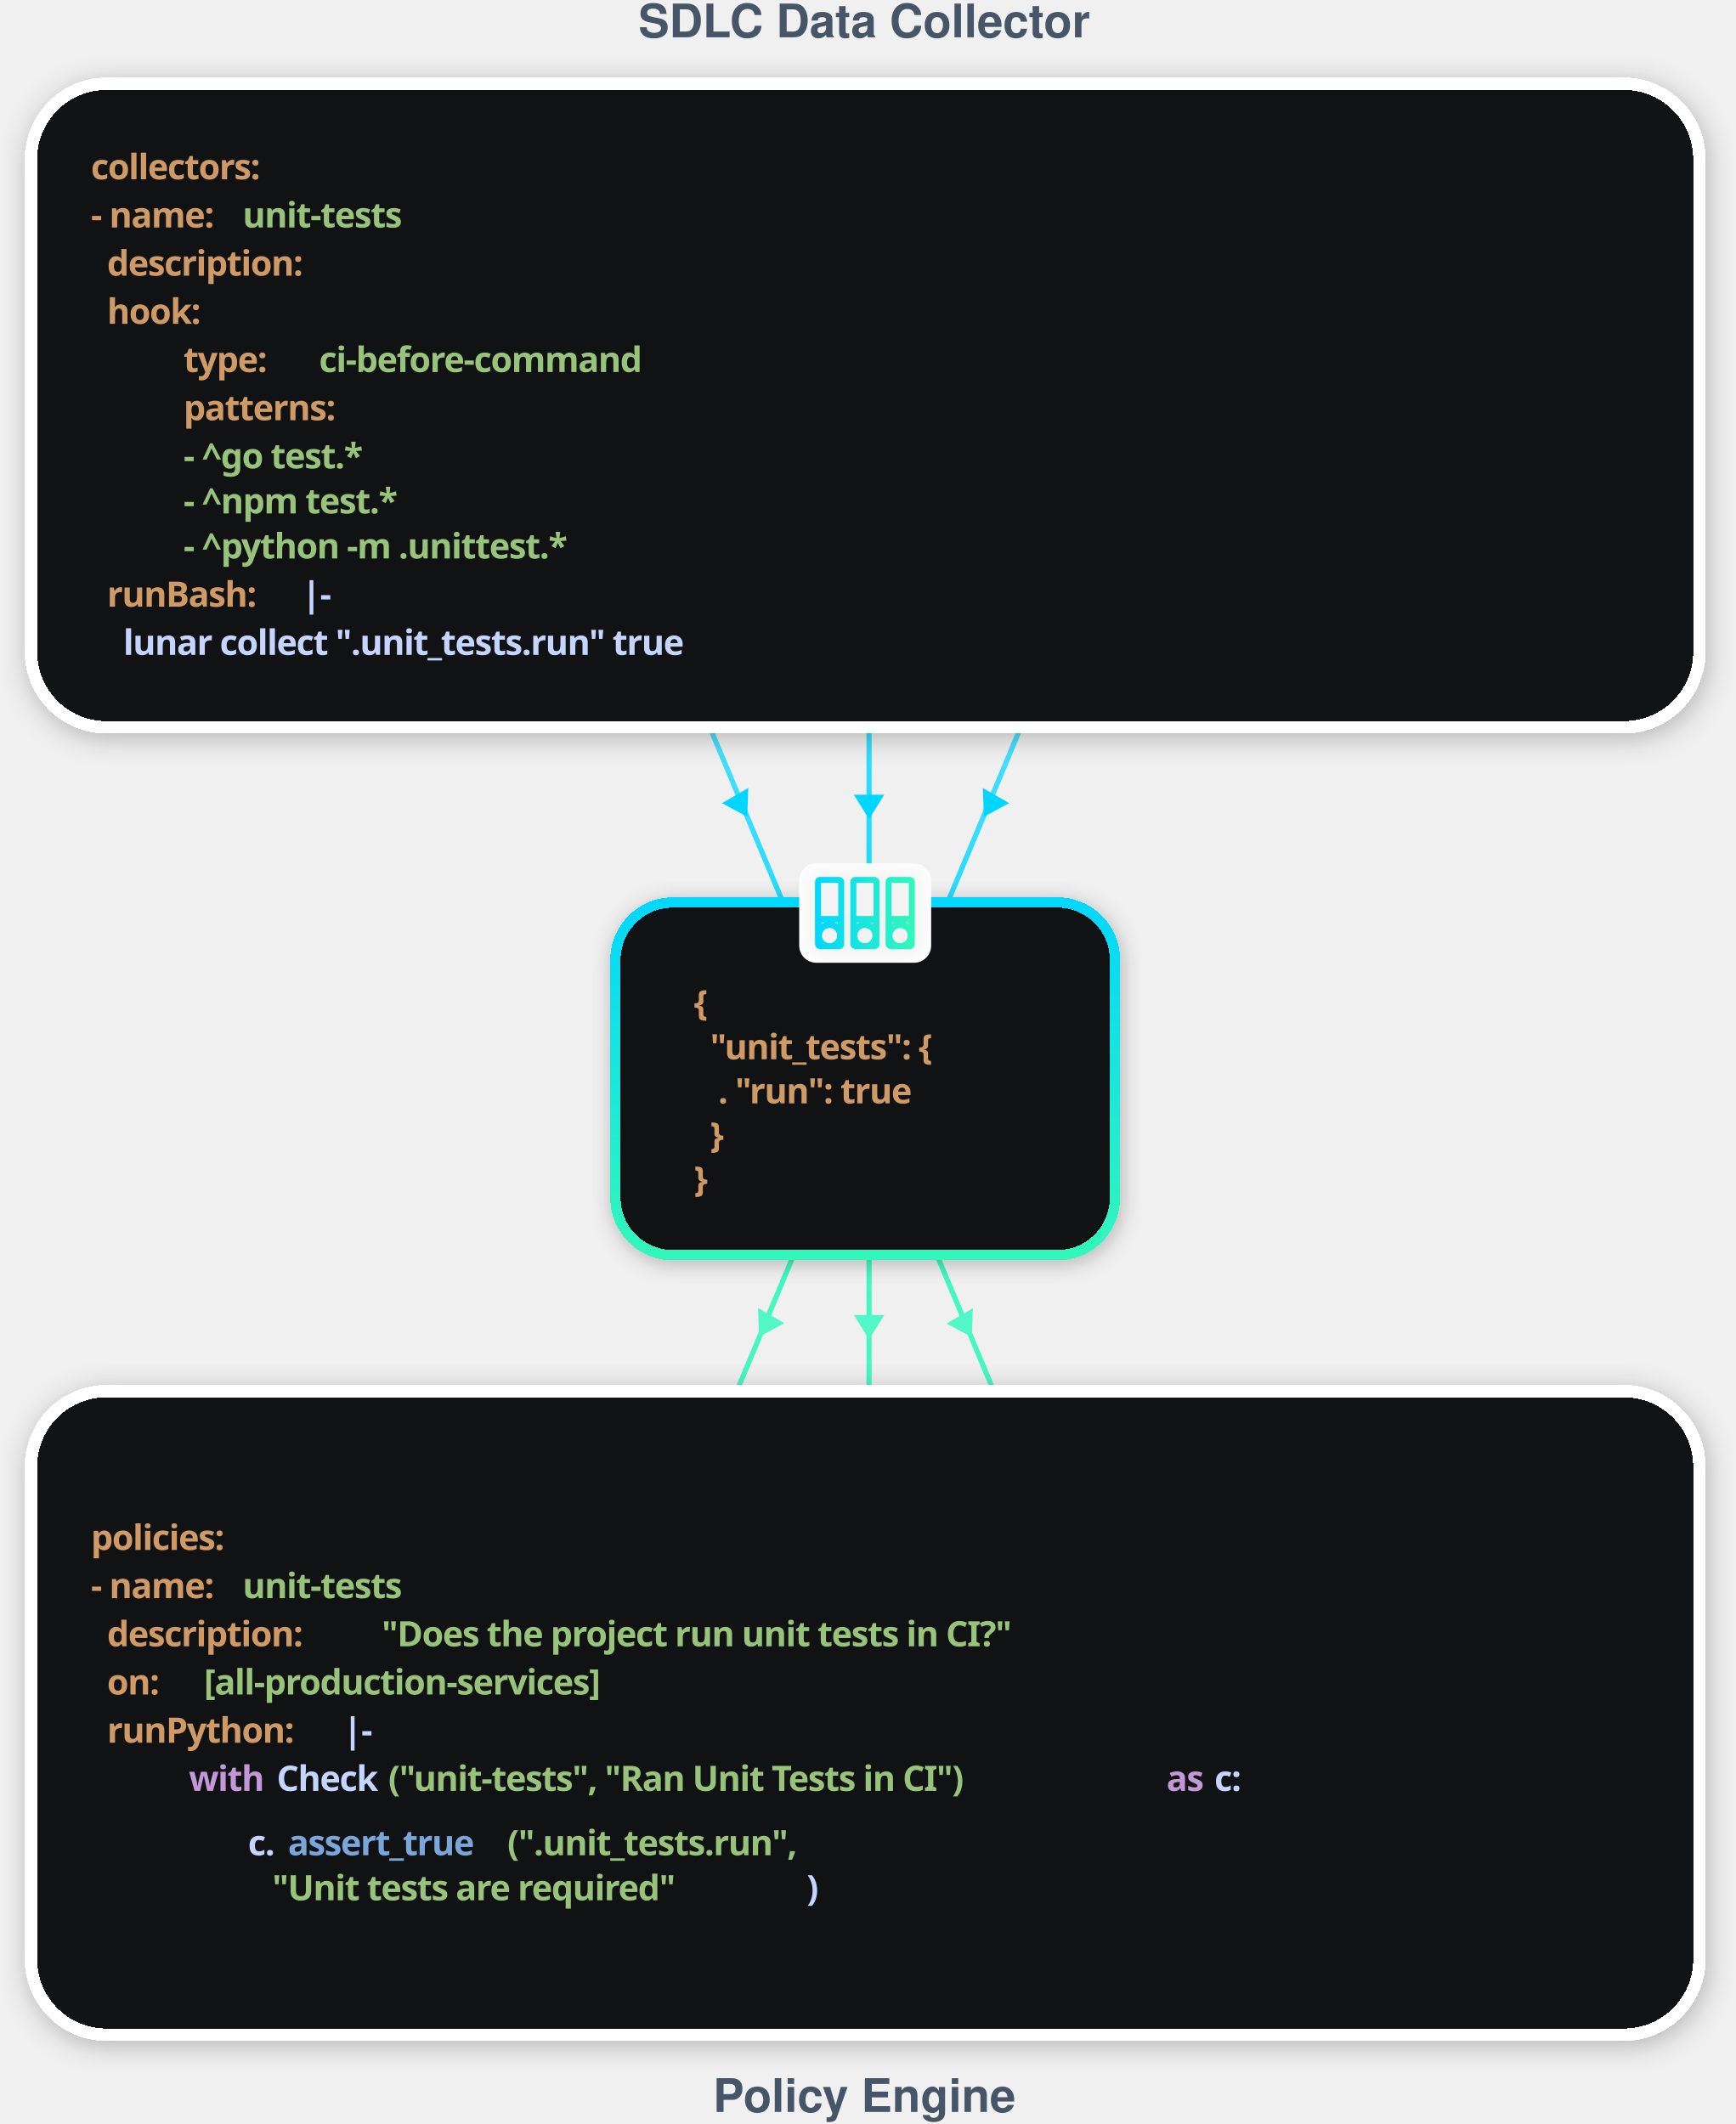
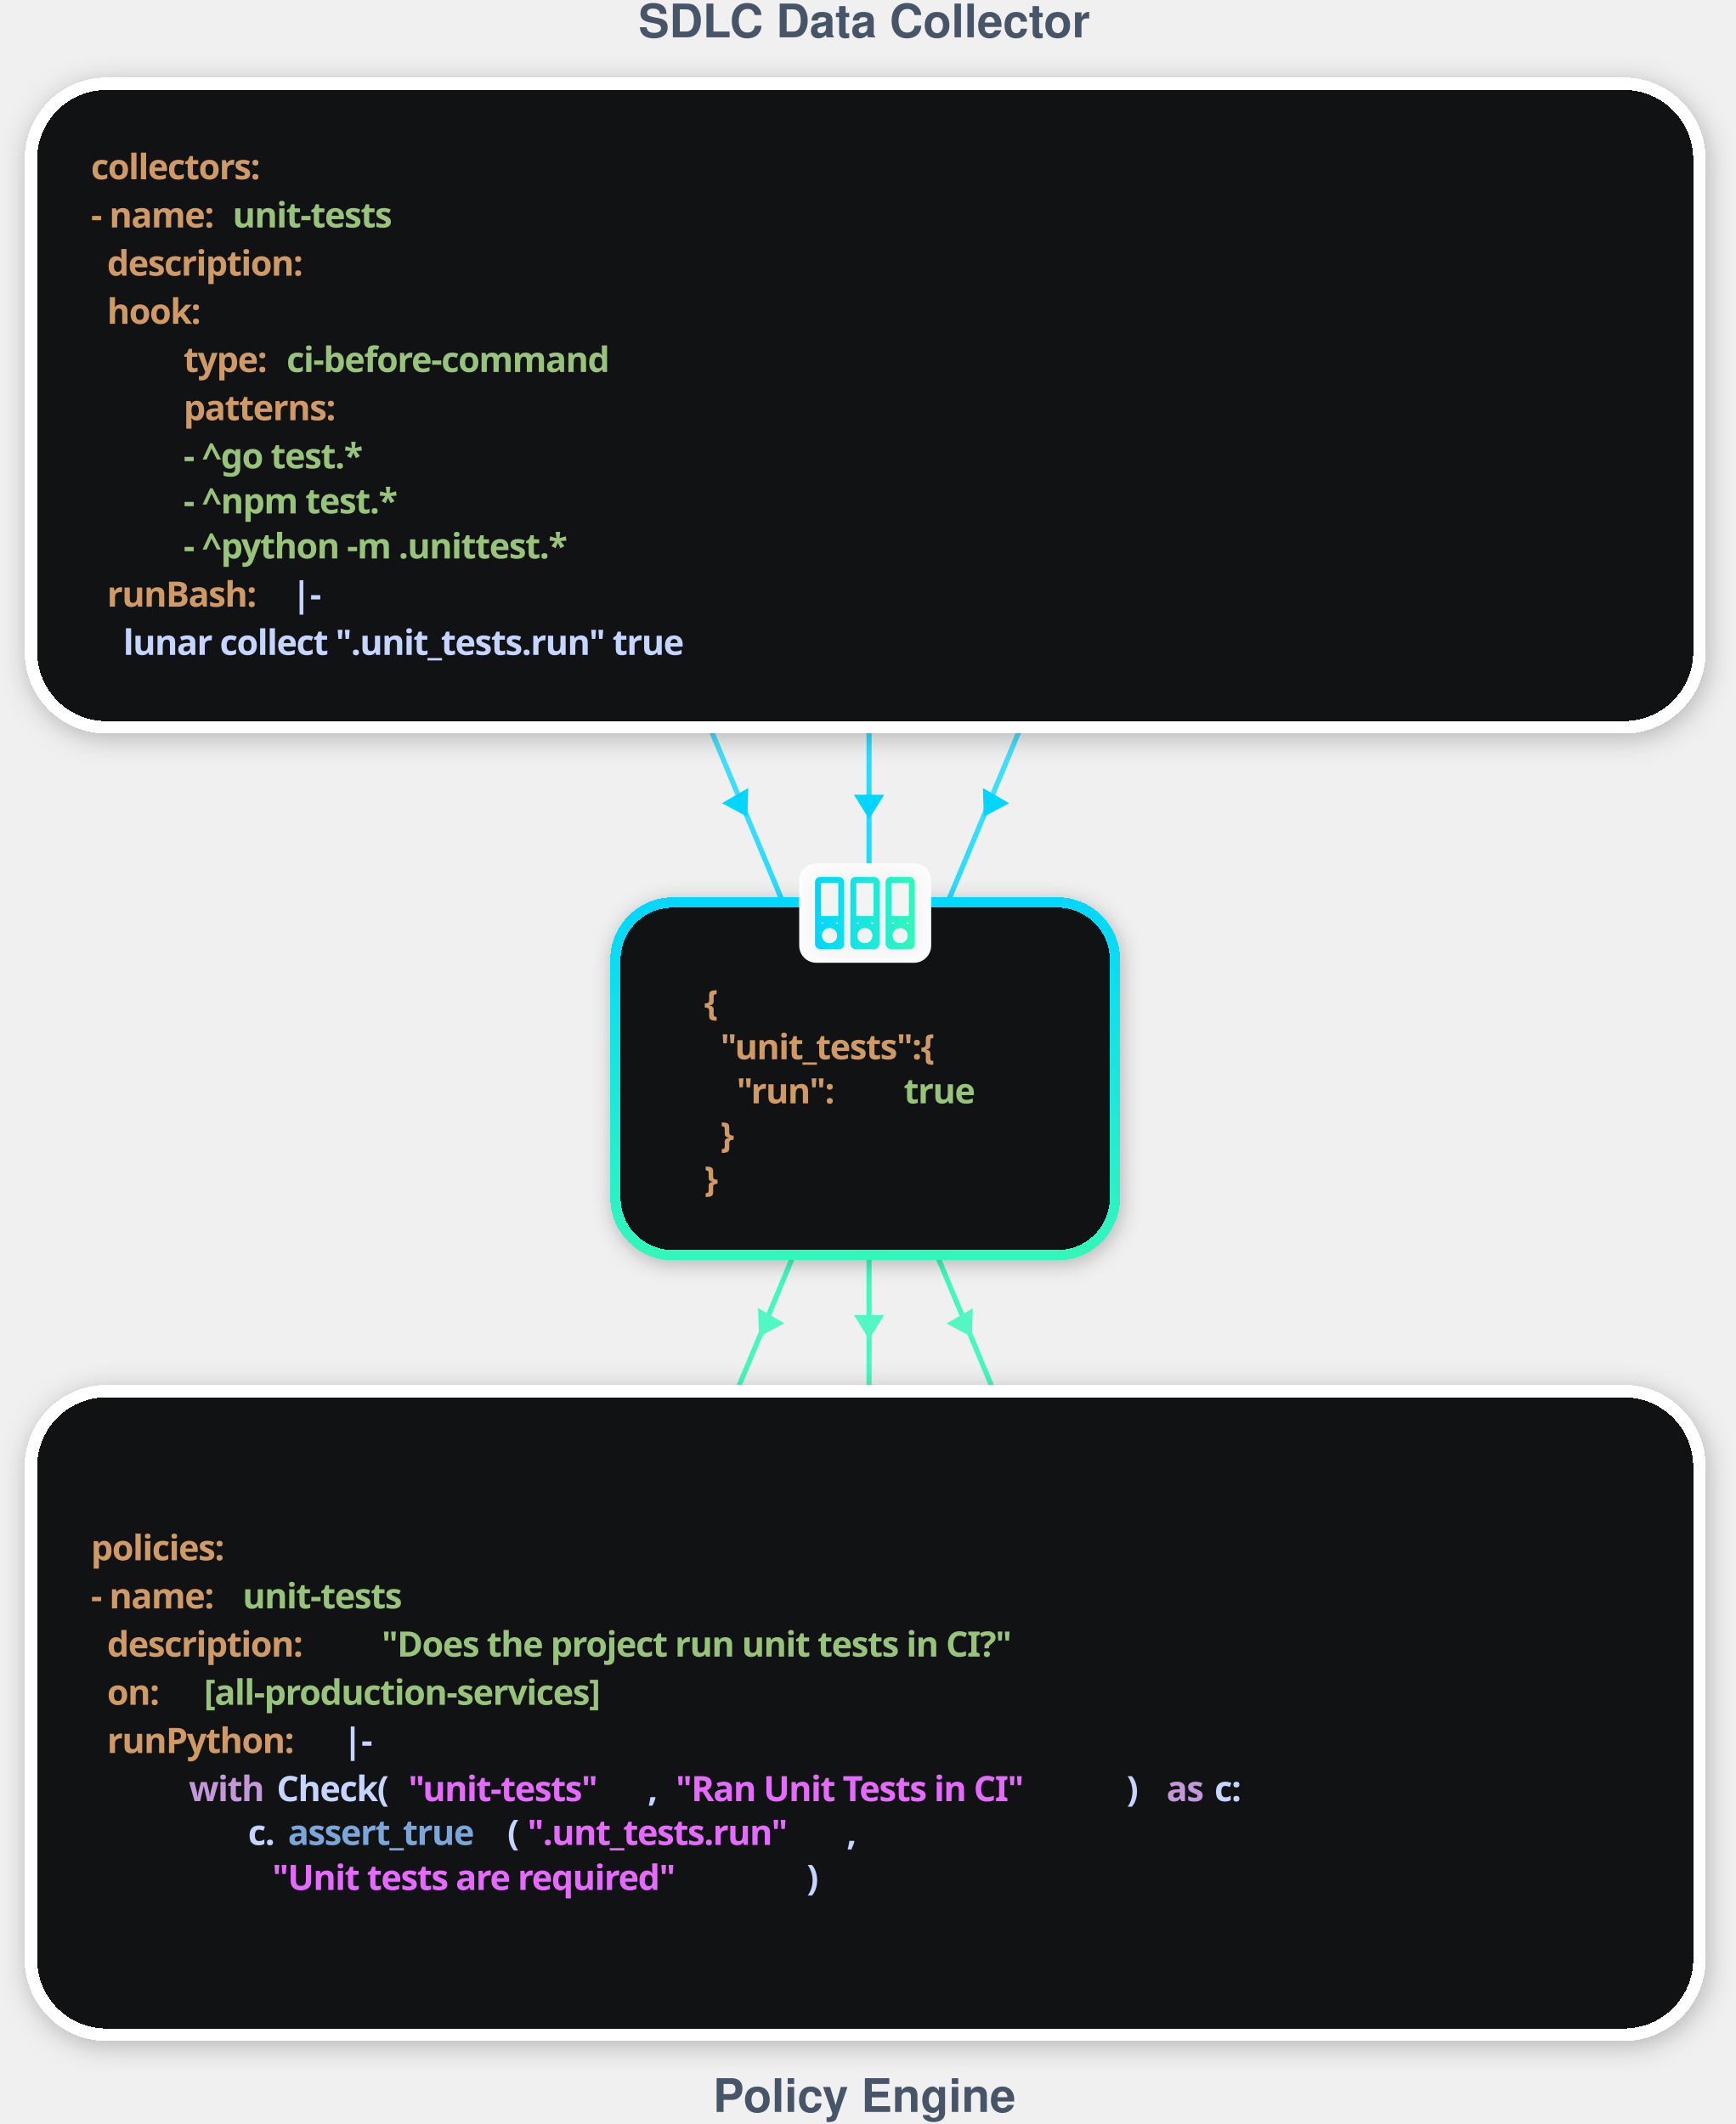
<svg xmlns="http://www.w3.org/2000/svg" width="674" height="825" viewBox="0 0 674 825" fill="none">
  <g clip-path="url(#clip0_6082_7810)">
    <path d="M423.959 -123.037L423.959 204.447C423.959 212.379 422.386 220.232 419.332 227.552L336.334 426.463" stroke="url(#paint0_linear_6082_7810)" stroke-width="2" />
    <path d="M248.126 -122.037L248.126 204.447C248.126 212.379 249.699 220.232 252.753 227.552L335.751 426.463" stroke="url(#paint1_linear_6082_7810)" stroke-width="2" />
    <path d="M337.498 -119.037L337.498 216.463L337.498 429.963" stroke="url(#paint2_linear_6082_7810)" stroke-width="2" />
    <path d="M423.959 973.463L423.959 643.479C423.959 635.547 422.386 627.694 419.332 620.374L336.334 421.463" stroke="url(#paint3_linear_6082_7810)" stroke-width="2" />
    <path d="M248.126 970.463L248.126 643.479C248.126 635.547 249.699 627.694 252.753 620.374L335.751 421.463" stroke="url(#paint4_linear_6082_7810)" stroke-width="2" />
    <path d="M337.498 973.463L337.498 631.463L337.498 417.963" stroke="url(#paint5_linear_6082_7810)" stroke-width="2" />
    <path d="M337.498 318.168L331.595 308.676L343.4 308.676L337.498 318.168Z" fill="#00D6FF" />
    <path d="M382.069 317.239L381.703 306.067L391.927 311.969L382.069 317.239Z" fill="#00D6FF" />
    <path d="M290.221 317.241L290.587 306.069L280.363 311.971L290.221 317.241Z" fill="#00D6FF" />
    <path d="M337.499 520.275L331.596 510.783L343.401 510.783L337.499 520.275Z" fill="#51F8C5" />
    <path d="M377.427 519.345L377.793 508.173L367.569 514.076L377.427 519.345Z" fill="#51F8C5" />
    <path d="M294.756 519.22L294.39 508.048L304.613 513.951L294.756 519.22Z" fill="#51F8C5" />
  </g>
  <text fill="#475569" xml:space="preserve" style="white-space: pre" font-family="Helvetica" font-size="18" font-weight="bold" letter-spacing="0em">
    <tspan x="247.916" y="14.503">SDLC Data Collector</tspan>
  </text>
  <g filter="url(#filter0_d_6082_7810)">
    <rect x="12" y="32.52" width="648" height="250" rx="29.329" fill="#111214" shape-rendering="crispEdges" />
    <rect x="12" y="32.52" width="648" height="250" rx="29.329" stroke="white" stroke-width="4.858" shape-rendering="crispEdges" />
    <text fill="#D09A66" xml:space="preserve" style="white-space: pre" font-family="Source Code Pro" font-size="13.603" font-weight="600" letter-spacing="-0.03em">
      <tspan x="35.32" y="69.632">collectors:</tspan>
    </text>
    <text fill="#D09A66" xml:space="preserve" style="white-space: pre" font-family="Source Code Pro" font-size="13.603" font-weight="600" letter-spacing="-0.03em">
      <tspan x="35.32" y="88.349">- name:</tspan>
    </text>
    <text fill="#98C37A" xml:space="preserve" style="white-space: pre" font-family="Source Code Pro" font-size="13.603" font-weight="600" letter-spacing="-0.03em">
-       <tspan x="94.207" y="88.349">unit-tests</tspan>
+       <tspan x="90.32" y="88.349">unit-tests</tspan>
    </text>
    <text fill="#D09A66" xml:space="preserve" style="white-space: pre" font-family="Source Code Pro" font-size="13.603" font-weight="600" letter-spacing="-0.03em">
      <tspan x="35.32" y="107.066">  description:</tspan>
    </text>
    <text fill="#D09A66" xml:space="preserve" style="white-space: pre" font-family="Source Code Pro" font-size="13.603" font-weight="600" letter-spacing="-0.03em">
      <tspan x="35.32" y="125.782">  hook:</tspan>
    </text>
    <text fill="#D09A66" xml:space="preserve" style="white-space: pre" font-family="Source Code Pro" font-size="13.603" font-weight="600" letter-spacing="-0.03em">
      <tspan x="71.272" y="144.499">type:</tspan>
    </text>
    <text fill="#98C37A" xml:space="preserve" style="white-space: pre" font-family="Source Code Pro" font-size="13.603" font-weight="600" letter-spacing="-0.03em">
-       <tspan x="123.903" y="144.499">ci-before-command</tspan>
+       <tspan x="111.271" y="144.499">ci-before-command</tspan>
    </text>
    <text fill="#D09A66" xml:space="preserve" style="white-space: pre" font-family="Source Code Pro" font-size="13.603" font-weight="600" letter-spacing="-0.03em">
      <tspan x="71.272" y="163.215">patterns:</tspan>
    </text>
    <text fill="#98C37A" xml:space="preserve" style="white-space: pre" font-family="Source Code Pro" font-size="13.603" font-weight="600" letter-spacing="-0.03em">
      <tspan x="71.272" y="181.932">- ^go test.*
</tspan>
      <tspan x="71.272" y="199.422">- ^npm test.*
</tspan>
      <tspan x="71.272" y="216.912">- ^python -m .unittest.*  </tspan>
    </text>
    <text fill="#D09A66" xml:space="preserve" style="white-space: pre" font-family="Source Code Pro" font-size="13.603" font-weight="600" letter-spacing="-0.03em">
      <tspan x="35.32" y="235.649">  runBash:</tspan>
    </text>
    <text fill="#C5D5FF" xml:space="preserve" style="white-space: pre" font-family="Source Code Pro" font-size="13.603" font-weight="600" letter-spacing="-0.03em">
-       <tspan x="117.21" y="235.649">|-</tspan>
+       <tspan x="113.32" y="235.649">|-</tspan>
    </text>
    <text fill="#C5D5FF" xml:space="preserve" style="white-space: pre" font-family="Source Code Pro" font-size="13.603" font-weight="600" letter-spacing="-0.03em">
      <tspan x="35.32" y="254.366">    lunar collect ".unit_tests.run" true</tspan>
    </text>
  </g>
  <g filter="url(#filter1_d_6082_7810)">
    <rect x="239" y="350.527" width="194" height="137" rx="22.331" fill="#111214" shape-rendering="crispEdges" />
    <rect x="239" y="350.527" width="194" height="137" rx="22.331" stroke="url(#paint6_linear_6082_7810)" stroke-width="4" shape-rendering="crispEdges" />
    <text fill="#D09A66" xml:space="preserve" style="white-space: pre" font-family="Source Code Pro" font-size="13.6" font-weight="600" letter-spacing="-0.03em">
-       <tspan x="269.5" y="394.321">{</tspan>
-     </text>
-     <text fill="#D09A66" xml:space="preserve" style="white-space: pre" font-family="Source Code Pro" font-size="13.6" font-weight="600" letter-spacing="-0.03em">
-       <tspan x="269.5" y="411.44">  "unit_tests": {</tspan>
-     </text>
-     <text fill="#D09A66" xml:space="preserve" style="white-space: pre" font-family="Source Code Pro" font-size="13.6" font-weight="600" letter-spacing="-0.03em">
-       <tspan x="269.5" y="428.56">   . "run": true</tspan>
-     </text>
-     <text fill="#D09A66" xml:space="preserve" style="white-space: pre" font-family="Source Code Pro" font-size="13.6" font-weight="600" letter-spacing="-0.03em">
-       <tspan x="269.5" y="445.679">  }</tspan>
-     </text>
-     <text fill="#D09A66" xml:space="preserve" style="white-space: pre" font-family="Source Code Pro" font-size="13.6" font-weight="600" letter-spacing="-0.03em">
-       <tspan x="269.5" y="462.798">}</tspan>
+       <tspan x="273.5" y="394.321">{</tspan>
+     </text>
+     <text fill="#D09A66" xml:space="preserve" style="white-space: pre" font-family="Source Code Pro" font-size="13.6" font-weight="600" letter-spacing="-0.03em">
+       <tspan x="273.5" y="411.44">  "unit_tests":{</tspan>
+     </text>
+     <text fill="#D09A66" xml:space="preserve" style="white-space: pre" font-family="Source Code Pro" font-size="13.6" font-weight="600" letter-spacing="-0.03em">
+       <tspan x="273.5" y="428.56">    "run":</tspan>
+     </text>
+     <text fill="#98C37A" xml:space="preserve" style="white-space: pre" font-family="Source Code Pro" font-size="13.6" font-weight="600" letter-spacing="-0.03em">
+       <tspan x="350.967" y="428.56">true</tspan>
+     </text>
+     <text fill="#D09A66" xml:space="preserve" style="white-space: pre" font-family="Source Code Pro" font-size="13.6" font-weight="600" letter-spacing="-0.03em">
+       <tspan x="273.5" y="445.679">  }</tspan>
+     </text>
+     <text fill="#D09A66" xml:space="preserve" style="white-space: pre" font-family="Source Code Pro" font-size="13.6" font-weight="600" letter-spacing="-0.03em">
+       <tspan x="273.5" y="462.798">}</tspan>
    </text>
  </g>
  <g clip-path="url(#clip1_6082_7810)">
    <rect x="310.371" y="335.332" width="51.257" height="38.629" rx="6.685" fill="white" />
    <g filter="url(#filter2_d_6082_7810)">
      <mask id="path-34-inside-1_6082_7810" fill="white">
        <path d="M327.872 342.57H327.867C327.84 341.475 326.939 340.624 325.843 340.609V340.606H318.456V340.612C317.37 340.638 316.542 341.483 316.517 342.57H316.513V366.674H316.516C316.537 367.756 317.382 368.599 318.456 368.641V368.686H325.843C326.973 368.686 327.872 367.804 327.872 366.674V342.57ZM322.192 366.338C321.804 366.343 321.418 366.271 321.058 366.125C320.697 365.98 320.369 365.765 320.093 365.492C319.816 365.219 319.597 364.893 319.447 364.535C319.297 364.176 319.22 363.792 319.22 363.403C319.22 363.015 319.298 362.63 319.447 362.272C319.597 361.913 319.817 361.588 320.093 361.315C320.37 361.042 320.698 360.827 321.058 360.682C321.418 360.536 321.804 360.464 322.192 360.469C322.964 360.479 323.701 360.792 324.244 361.342C324.786 361.891 325.09 362.632 325.09 363.404C325.09 364.176 324.786 364.916 324.243 365.466C323.701 366.015 322.964 366.328 322.192 366.338ZM325.524 355.788H318.86V342.954H325.524V355.788ZM341.58 342.57H341.574C341.548 341.475 340.647 340.624 339.55 340.609V340.606H332.164V340.612C331.078 340.638 330.249 341.483 330.225 342.57H330.22V366.674H330.224C330.244 367.756 331.089 368.599 332.164 368.641V368.686H339.55C340.68 368.686 341.58 367.804 341.58 366.674V342.57ZM335.899 366.338C335.511 366.343 335.125 366.271 334.765 366.125C334.405 365.98 334.077 365.765 333.8 365.492C333.524 365.219 333.304 364.893 333.154 364.535C333.005 364.176 332.928 363.792 332.928 363.403C332.928 363.015 333.005 362.63 333.155 362.272C333.305 361.913 333.524 361.588 333.801 361.315C334.077 361.042 334.405 360.827 334.765 360.682C335.126 360.536 335.511 360.464 335.9 360.469C336.672 360.479 337.409 360.792 337.951 361.342C338.493 361.891 338.797 362.632 338.797 363.404C338.797 364.175 338.493 364.916 337.951 365.466C337.409 366.015 336.671 366.328 335.899 366.338ZM339.231 355.788H332.568V342.954H339.232L339.231 355.788ZM355.287 342.57H355.282C355.255 341.475 354.354 340.624 353.257 340.609V340.606H345.871V340.612C344.785 340.638 343.956 341.483 343.932 342.57H343.927V366.674H343.931C343.951 367.756 344.796 368.599 345.871 368.641V368.686H353.257C354.388 368.686 355.287 367.804 355.287 366.674V342.57ZM349.607 366.338C349.219 366.343 348.833 366.271 348.473 366.125C348.112 365.98 347.784 365.765 347.508 365.492C347.232 365.219 347.012 364.893 346.862 364.535C346.712 364.176 346.635 363.792 346.635 363.403C346.635 363.015 346.713 362.63 346.862 362.272C347.012 361.913 347.232 361.588 347.508 361.315C347.785 361.042 348.113 360.827 348.473 360.682C348.833 360.536 349.219 360.464 349.608 360.469C350.379 360.479 351.116 360.792 351.659 361.342C352.201 361.891 352.505 362.632 352.505 363.404C352.505 364.176 352.201 364.916 351.658 365.466C351.116 366.015 350.379 366.328 349.607 366.338ZM352.939 355.788H346.275V342.954H352.939V355.788Z" />
      </mask>
      <path d="M327.872 342.57H327.867C327.84 341.475 326.939 340.624 325.843 340.609V340.606H318.456V340.612C317.37 340.638 316.542 341.483 316.517 342.57H316.513V366.674H316.516C316.537 367.756 317.382 368.599 318.456 368.641V368.686H325.843C326.973 368.686 327.872 367.804 327.872 366.674V342.57ZM322.192 366.338C321.804 366.343 321.418 366.271 321.058 366.125C320.697 365.98 320.369 365.765 320.093 365.492C319.816 365.219 319.597 364.893 319.447 364.535C319.297 364.176 319.22 363.792 319.22 363.403C319.22 363.015 319.298 362.63 319.447 362.272C319.597 361.913 319.817 361.588 320.093 361.315C320.37 361.042 320.698 360.827 321.058 360.682C321.418 360.536 321.804 360.464 322.192 360.469C322.964 360.479 323.701 360.792 324.244 361.342C324.786 361.891 325.09 362.632 325.09 363.404C325.09 364.176 324.786 364.916 324.243 365.466C323.701 366.015 322.964 366.328 322.192 366.338ZM325.524 355.788H318.86V342.954H325.524V355.788ZM341.58 342.57H341.574C341.548 341.475 340.647 340.624 339.55 340.609V340.606H332.164V340.612C331.078 340.638 330.249 341.483 330.225 342.57H330.22V366.674H330.224C330.244 367.756 331.089 368.599 332.164 368.641V368.686H339.55C340.68 368.686 341.58 367.804 341.58 366.674V342.57ZM335.899 366.338C335.511 366.343 335.125 366.271 334.765 366.125C334.405 365.98 334.077 365.765 333.8 365.492C333.524 365.219 333.304 364.893 333.154 364.535C333.005 364.176 332.928 363.792 332.928 363.403C332.928 363.015 333.005 362.63 333.155 362.272C333.305 361.913 333.524 361.588 333.801 361.315C334.077 361.042 334.405 360.827 334.765 360.682C335.126 360.536 335.511 360.464 335.9 360.469C336.672 360.479 337.409 360.792 337.951 361.342C338.493 361.891 338.797 362.632 338.797 363.404C338.797 364.175 338.493 364.916 337.951 365.466C337.409 366.015 336.671 366.328 335.899 366.338ZM339.231 355.788H332.568V342.954H339.232L339.231 355.788ZM355.287 342.57H355.282C355.255 341.475 354.354 340.624 353.257 340.609V340.606H345.871V340.612C344.785 340.638 343.956 341.483 343.932 342.57H343.927V366.674H343.931C343.951 367.756 344.796 368.599 345.871 368.641V368.686H353.257C354.388 368.686 355.287 367.804 355.287 366.674V342.57ZM349.607 366.338C349.219 366.343 348.833 366.271 348.473 366.125C348.112 365.98 347.784 365.765 347.508 365.492C347.232 365.219 347.012 364.893 346.862 364.535C346.712 364.176 346.635 363.792 346.635 363.403C346.635 363.015 346.713 362.63 346.862 362.272C347.012 361.913 347.232 361.588 347.508 361.315C347.785 361.042 348.113 360.827 348.473 360.682C348.833 360.536 349.219 360.464 349.608 360.469C350.379 360.479 351.116 360.792 351.659 361.342C352.201 361.891 352.505 362.632 352.505 363.404C352.505 364.176 352.201 364.916 351.658 365.466C351.116 366.015 350.379 366.328 349.607 366.338ZM352.939 355.788H346.275V342.954H352.939V355.788Z" fill="#F9FAFC" />
      <path d="M327.872 342.57H327.867C327.84 341.475 326.939 340.624 325.843 340.609V340.606H318.456V340.612C317.37 340.638 316.542 341.483 316.517 342.57H316.513V366.674H316.516C316.537 367.756 317.382 368.599 318.456 368.641V368.686H325.843C326.973 368.686 327.872 367.804 327.872 366.674V342.57ZM322.192 366.338C321.804 366.343 321.418 366.271 321.058 366.125C320.697 365.98 320.369 365.765 320.093 365.492C319.816 365.219 319.597 364.893 319.447 364.535C319.297 364.176 319.22 363.792 319.22 363.403C319.22 363.015 319.298 362.63 319.447 362.272C319.597 361.913 319.817 361.588 320.093 361.315C320.37 361.042 320.698 360.827 321.058 360.682C321.418 360.536 321.804 360.464 322.192 360.469C322.964 360.479 323.701 360.792 324.244 361.342C324.786 361.891 325.09 362.632 325.09 363.404C325.09 364.176 324.786 364.916 324.243 365.466C323.701 366.015 322.964 366.328 322.192 366.338ZM325.524 355.788H318.86V342.954H325.524V355.788ZM341.58 342.57H341.574C341.548 341.475 340.647 340.624 339.55 340.609V340.606H332.164V340.612C331.078 340.638 330.249 341.483 330.225 342.57H330.22V366.674H330.224C330.244 367.756 331.089 368.599 332.164 368.641V368.686H339.55C340.68 368.686 341.58 367.804 341.58 366.674V342.57ZM335.899 366.338C335.511 366.343 335.125 366.271 334.765 366.125C334.405 365.98 334.077 365.765 333.8 365.492C333.524 365.219 333.304 364.893 333.154 364.535C333.005 364.176 332.928 363.792 332.928 363.403C332.928 363.015 333.005 362.63 333.155 362.272C333.305 361.913 333.524 361.588 333.801 361.315C334.077 361.042 334.405 360.827 334.765 360.682C335.126 360.536 335.511 360.464 335.9 360.469C336.672 360.479 337.409 360.792 337.951 361.342C338.493 361.891 338.797 362.632 338.797 363.404C338.797 364.175 338.493 364.916 337.951 365.466C337.409 366.015 336.671 366.328 335.899 366.338ZM339.231 355.788H332.568V342.954H339.232L339.231 355.788ZM355.287 342.57H355.282C355.255 341.475 354.354 340.624 353.257 340.609V340.606H345.871V340.612C344.785 340.638 343.956 341.483 343.932 342.57H343.927V366.674H343.931C343.951 367.756 344.796 368.599 345.871 368.641V368.686H353.257C354.388 368.686 355.287 367.804 355.287 366.674V342.57ZM349.607 366.338C349.219 366.343 348.833 366.271 348.473 366.125C348.112 365.98 347.784 365.765 347.508 365.492C347.232 365.219 347.012 364.893 346.862 364.535C346.712 364.176 346.635 363.792 346.635 363.403C346.635 363.015 346.713 362.63 346.862 362.272C347.012 361.913 347.232 361.588 347.508 361.315C347.785 361.042 348.113 360.827 348.473 360.682C348.833 360.536 349.219 360.464 349.608 360.469C350.379 360.479 351.116 360.792 351.659 361.342C352.201 361.891 352.505 362.632 352.505 363.404C352.505 364.176 352.201 364.916 351.658 365.466C351.116 366.015 350.379 366.328 349.607 366.338ZM352.939 355.788H346.275V342.954H352.939V355.788Z" stroke="url(#paint7_linear_6082_7810)" stroke-width="5.098" mask="url(#path-34-inside-1_6082_7810)" />
    </g>
  </g>
  <g filter="url(#filter3_d_6082_7810)">
    <rect x="12" y="540.339" width="648" height="250" rx="29.329" fill="#111214" shape-rendering="crispEdges" />
    <rect x="12" y="540.339" width="648" height="250" rx="29.329" stroke="white" stroke-width="4.858" shape-rendering="crispEdges" />
    <text fill="#D09A66" xml:space="preserve" style="white-space: pre" font-family="Source Code Pro" font-size="13.603" font-weight="600" letter-spacing="-0.03em">
-       <tspan x="35.32" y="602.025">policies:</tspan>
-     </text>
-     <text fill="#D09A66" xml:space="preserve" style="white-space: pre" font-family="Source Code Pro" font-size="13.603" font-weight="600" letter-spacing="-0.03em">
-       <tspan x="35.32" y="620.742">- name:</tspan>
-     </text>
-     <text fill="#98C37A" xml:space="preserve" style="white-space: pre" font-family="Source Code Pro" font-size="13.603" font-weight="600" letter-spacing="-0.03em">
-       <tspan x="94.207" y="620.742">unit-tests</tspan>
-     </text>
-     <text fill="#D09A66" xml:space="preserve" style="white-space: pre" font-family="Source Code Pro" font-size="13.603" font-weight="600" letter-spacing="-0.03em">
-       <tspan x="35.32" y="639.459">  description:</tspan>
-     </text>
-     <text fill="#98C37A" xml:space="preserve" style="white-space: pre" font-family="Source Code Pro" font-size="13.603" font-weight="600" letter-spacing="-0.03em">
-       <tspan x="148.207" y="639.459">"Does the project run unit tests in CI?"</tspan>
-     </text>
-     <text fill="#D09A66" xml:space="preserve" style="white-space: pre" font-family="Source Code Pro" font-size="13.603" font-weight="600" letter-spacing="-0.03em">
-       <tspan x="35.32" y="658.174">  on:</tspan>
-     </text>
-     <text fill="#98C37A" xml:space="preserve" style="white-space: pre" font-family="Source Code Pro" font-size="13.603" font-weight="600" letter-spacing="-0.03em">
-       <tspan x="79.207" y="658.174">[all-production-services]</tspan>
-     </text>
-     <text fill="#D09A66" xml:space="preserve" style="white-space: pre" font-family="Source Code Pro" font-size="13.603" font-weight="600" letter-spacing="-0.03em">
-       <tspan x="35.32" y="676.891">  runPython:</tspan>
-     </text>
-     <text fill="#C5D5FF" xml:space="preserve" style="white-space: pre" font-family="Source Code Pro" font-size="13.603" font-weight="600" letter-spacing="-0.03em">
-       <tspan x="133.207" y="676.891">|-</tspan>
-     </text>
-     <text fill="#C5D5FF" xml:space="preserve" style="white-space: pre" font-family="Source Code Pro" font-size="13.603" font-weight="600" letter-spacing="-0.03em">
-       <tspan x="104.315" y="695.608"> Check</tspan>
-       <tspan x="445.251" y="695.608"> </tspan>
-       <tspan x="468.496" y="695.608"> c:</tspan>
+       <tspan x="35.32" y="606.025">policies:</tspan>
+     </text>
+     <text fill="#D09A66" xml:space="preserve" style="white-space: pre" font-family="Source Code Pro" font-size="13.603" font-weight="600" letter-spacing="-0.03em">
+       <tspan x="35.32" y="624.742">- name:</tspan>
+     </text>
+     <text fill="#98C37A" xml:space="preserve" style="white-space: pre" font-family="Source Code Pro" font-size="13.603" font-weight="600" letter-spacing="-0.03em">
+       <tspan x="94.207" y="624.742">unit-tests</tspan>
+     </text>
+     <text fill="#D09A66" xml:space="preserve" style="white-space: pre" font-family="Source Code Pro" font-size="13.603" font-weight="600" letter-spacing="-0.03em">
+       <tspan x="35.32" y="643.459">  description:</tspan>
+     </text>
+     <text fill="#98C37A" xml:space="preserve" style="white-space: pre" font-family="Source Code Pro" font-size="13.603" font-weight="600" letter-spacing="-0.03em">
+       <tspan x="148.207" y="643.459">"Does the project run unit tests in CI?"</tspan>
+     </text>
+     <text fill="#D09A66" xml:space="preserve" style="white-space: pre" font-family="Source Code Pro" font-size="13.603" font-weight="600" letter-spacing="-0.03em">
+       <tspan x="35.32" y="662.174">  on:</tspan>
+     </text>
+     <text fill="#98C37A" xml:space="preserve" style="white-space: pre" font-family="Source Code Pro" font-size="13.603" font-weight="600" letter-spacing="-0.03em">
+       <tspan x="79.207" y="662.174">[all-production-services]</tspan>
+     </text>
+     <text fill="#D09A66" xml:space="preserve" style="white-space: pre" font-family="Source Code Pro" font-size="13.603" font-weight="600" letter-spacing="-0.03em">
+       <tspan x="35.32" y="680.891">  runPython:</tspan>
+     </text>
+     <text fill="#C5D5FF" xml:space="preserve" style="white-space: pre" font-family="Source Code Pro" font-size="13.603" font-weight="600" letter-spacing="-0.03em">
+       <tspan x="133.207" y="680.891">|-</tspan>
+     </text>
+     <text fill="#C5D5FF" xml:space="preserve" style="white-space: pre" font-family="Source Code Pro" font-size="13.603" font-weight="600" letter-spacing="-0.03em">
+       <tspan x="104.315" y="699.608"> Check(</tspan>
+       <tspan x="251.537" y="699.608">,</tspan>
+       <tspan x="437.502" y="699.608">) </tspan>
+       <tspan x="468.496" y="699.608"> c:</tspan>
    </text>
    <text fill="#C397D8" xml:space="preserve" style="white-space: pre" font-family="Source Code Pro" font-size="13.603" font-weight="600" letter-spacing="-0.03em">
-       <tspan x="73.32" y="695.608">with</tspan>
-       <tspan x="452.999" y="695.608">as</tspan>
-     </text>
-     <text fill="#98C37A" xml:space="preserve" style="white-space: pre" font-family="Source Code Pro" font-size="13.603" font-weight="600" letter-spacing="-0.03em">
-       <tspan x="150.806" y="695.608">("unit-tests", "Ran Unit Tests in CI")</tspan>
-     </text>
-     <text fill="#98C37A" xml:space="preserve" style="white-space: pre" font-family="Source Code Pro" font-size="13.603" font-weight="600" letter-spacing="-0.03em">
-       <tspan x="197.051" y="720.608">(".unit_tests.run", 
+       <tspan x="73.32" y="699.608">with</tspan>
+       <tspan x="452.999" y="699.608">as</tspan>
+     </text>
+     <text fill="#E66AFF" xml:space="preserve" style="white-space: pre" font-family="Source Code Pro" font-size="13.603" font-weight="600" letter-spacing="-0.03em">
+       <tspan x="158.554" y="699.608">"unit-tests"</tspan>
+       <tspan x="259.286" y="699.608"> "Ran Unit Tests in CI"</tspan>
+     </text>
+     <text fill="#E66AFF" xml:space="preserve" style="white-space: pre" font-family="Source Code Pro" font-size="13.603" font-weight="600" letter-spacing="-0.03em">
+       <tspan x="204.8" y="716.608">".unt_tests.run"</tspan>
+       <tspan x="336.525" y="716.608"> 
</tspan>
-       <tspan x="96.32" y="738.098">   "Unit tests are required"</tspan>
-     </text>
-     <text fill="#C5D5FF" xml:space="preserve" style="white-space: pre" font-family="Source Code Pro" font-size="13.603" font-weight="600" letter-spacing="-0.03em">
-       <tspan x="96.32" y="720.608">c.</tspan>
-       <tspan x="313.28" y="738.098">)</tspan>
+       <tspan x="96.32" y="734.098">   "Unit tests are required"</tspan>
+     </text>
+     <text fill="#C5D5FF" xml:space="preserve" style="white-space: pre" font-family="Source Code Pro" font-size="13.603" font-weight="600" letter-spacing="-0.03em">
+       <tspan x="96.32" y="716.608">c.</tspan>
+       <tspan x="197.051" y="716.608">(</tspan>
+       <tspan x="328.777" y="716.608">,</tspan>
+       <tspan x="313.28" y="734.098">)</tspan>
    </text>
    <text fill="#7AA6DA" xml:space="preserve" style="white-space: pre" font-family="Source Code Pro" font-size="13.603" font-weight="600" letter-spacing="-0.03em">
-       <tspan x="111.817" y="720.608">assert_true</tspan>
+       <tspan x="111.817" y="716.608">assert_true</tspan>
    </text>
  </g>
  <text fill="#475569" xml:space="preserve" style="white-space: pre" font-family="Helvetica" font-size="18" font-weight="bold" letter-spacing="0em">
    <tspan x="276.938" y="820.322">Policy Engine</tspan>
  </text>
  <defs>
    <filter id="filter0_d_6082_7810" x="0.535" y="22.027" width="672.874" height="274.874" filterUnits="userSpaceOnUse" color-interpolation-filters="sRGB">
      <feFlood flood-opacity="0" result="BackgroundImageFix" />
      <feColorMatrix in="SourceAlpha" type="matrix" values="0 0 0 0 0 0 0 0 0 0 0 0 0 0 0 0 0 0 127 0" result="hardAlpha" />
      <feOffset dx="0.972" dy="1.943" />
      <feGaussianBlur stdDeviation="5.004" />
      <feComposite in2="hardAlpha" operator="out" />
      <feColorMatrix type="matrix" values="0 0 0 0 0 0 0 0 0 0 0 0 0 0 0 0 0 0 0.25 0" />
      <feBlend mode="normal" in2="BackgroundImageFix" result="effect1_dropShadow_6082_7810" />
      <feBlend mode="normal" in="SourceGraphic" in2="effect1_dropShadow_6082_7810" result="shape" />
    </filter>
    <filter id="filter1_d_6082_7810" x="230.12" y="342.387" width="213.24" height="156.24" filterUnits="userSpaceOnUse" color-interpolation-filters="sRGB">
      <feFlood flood-opacity="0" result="BackgroundImageFix" />
      <feColorMatrix in="SourceAlpha" type="matrix" values="0 0 0 0 0 0 0 0 0 0 0 0 0 0 0 0 0 0 127 0" result="hardAlpha" />
      <feOffset dx="0.74" dy="1.48" />
      <feGaussianBlur stdDeviation="3.81" />
      <feComposite in2="hardAlpha" operator="out" />
      <feColorMatrix type="matrix" values="0 0 0 0 0 0 0 0 0 0 0 0 0 0 0 0 0 0 0.25 0" />
      <feBlend mode="normal" in2="BackgroundImageFix" result="effect1_dropShadow_6082_7810" />
      <feBlend mode="normal" in="SourceGraphic" in2="effect1_dropShadow_6082_7810" result="shape" />
    </filter>
    <filter id="filter2_d_6082_7810" x="305.722" y="329.816" width="60.355" height="49.661" filterUnits="userSpaceOnUse" color-interpolation-filters="sRGB">
      <feFlood flood-opacity="0" result="BackgroundImageFix" />
      <feColorMatrix in="SourceAlpha" type="matrix" values="0 0 0 0 0 0 0 0 0 0 0 0 0 0 0 0 0 0 127 0" result="hardAlpha" />
      <feMorphology radius="2.549" operator="dilate" in="SourceAlpha" result="effect1_dropShadow_6082_7810" />
      <feOffset />
      <feGaussianBlur stdDeviation="4.121" />
      <feComposite in2="hardAlpha" operator="out" />
      <feColorMatrix type="matrix" values="0 0 0 0 0 0 0 0 0 0 0 0 0 0 0 0 0 0 0.05 0" />
      <feBlend mode="normal" in2="BackgroundImageFix" result="effect1_dropShadow_6082_7810" />
      <feBlend mode="normal" in="SourceGraphic" in2="effect1_dropShadow_6082_7810" result="shape" />
    </filter>
    <filter id="filter3_d_6082_7810" x="0.535" y="529.845" width="672.874" height="274.874" filterUnits="userSpaceOnUse" color-interpolation-filters="sRGB">
      <feFlood flood-opacity="0" result="BackgroundImageFix" />
      <feColorMatrix in="SourceAlpha" type="matrix" values="0 0 0 0 0 0 0 0 0 0 0 0 0 0 0 0 0 0 127 0" result="hardAlpha" />
      <feOffset dx="0.972" dy="1.943" />
      <feGaussianBlur stdDeviation="5.004" />
      <feComposite in2="hardAlpha" operator="out" />
      <feColorMatrix type="matrix" values="0 0 0 0 0 0 0 0 0 0 0 0 0 0 0 0 0 0 0.25 0" />
      <feBlend mode="normal" in2="BackgroundImageFix" result="effect1_dropShadow_6082_7810" />
      <feBlend mode="normal" in="SourceGraphic" in2="effect1_dropShadow_6082_7810" result="shape" />
    </filter>
    <linearGradient id="paint0_linear_6082_7810" x1="380.146" y1="-170.537" x2="380.146" y2="426.463" gradientUnits="userSpaceOnUse">
      <stop stop-color="#CDF4FD" stop-opacity="0.5" />
      <stop offset="1" stop-color="#00D6FF" />
    </linearGradient>
    <linearGradient id="paint1_linear_6082_7810" x1="291.939" y1="-170.537" x2="291.939" y2="426.463" gradientUnits="userSpaceOnUse">
      <stop stop-color="#CDF4FD" stop-opacity="0.5" />
      <stop offset="1" stop-color="#00D6FF" />
    </linearGradient>
    <linearGradient id="paint2_linear_6082_7810" x1="412.748" y1="-170.537" x2="412.748" y2="426.463" gradientUnits="userSpaceOnUse">
      <stop stop-color="#CDF4FD" />
      <stop offset="1" stop-color="#00D6FF" />
    </linearGradient>
    <linearGradient id="paint3_linear_6082_7810" x1="380.146" y1="1018.46" x2="380.146" y2="421.463" gradientUnits="userSpaceOnUse">
      <stop stop-color="#32F8B9" stop-opacity="0.35" />
      <stop offset="1" stop-color="#32F8B9" />
    </linearGradient>
    <linearGradient id="paint4_linear_6082_7810" x1="291.939" y1="1018.46" x2="291.939" y2="421.463" gradientUnits="userSpaceOnUse">
      <stop stop-color="#32F8B9" stop-opacity="0.35" />
      <stop offset="1" stop-color="#32F8B9" />
    </linearGradient>
    <linearGradient id="paint5_linear_6082_7810" x1="337.998" y1="1018.46" x2="337.998" y2="417.963" gradientUnits="userSpaceOnUse">
      <stop stop-color="#32F8B9" stop-opacity="0.35" />
      <stop offset="1" stop-color="#32F8B9" />
    </linearGradient>
    <linearGradient id="paint6_linear_6082_7810" x1="336" y1="350.527" x2="336" y2="487.527" gradientUnits="userSpaceOnUse">
      <stop stop-color="#02D7FD" />
      <stop offset="1" stop-color="#32F7BA" />
    </linearGradient>
    <linearGradient id="paint7_linear_6082_7810" x1="316.513" y1="354.646" x2="355.287" y2="354.646" gradientUnits="userSpaceOnUse">
      <stop stop-color="#00D6FF" />
      <stop offset="1" stop-color="#32F8B9" />
    </linearGradient>
    <clipPath id="clip0_6082_7810">
      <rect width="539" height="175" fill="white" transform="translate(423.5 155.465) rotate(90)" />
    </clipPath>
    <clipPath id="clip1_6082_7810">
      <rect x="310.371" y="335.332" width="51.257" height="38.629" rx="6.685" fill="white" />
    </clipPath>
  </defs>
</svg>
